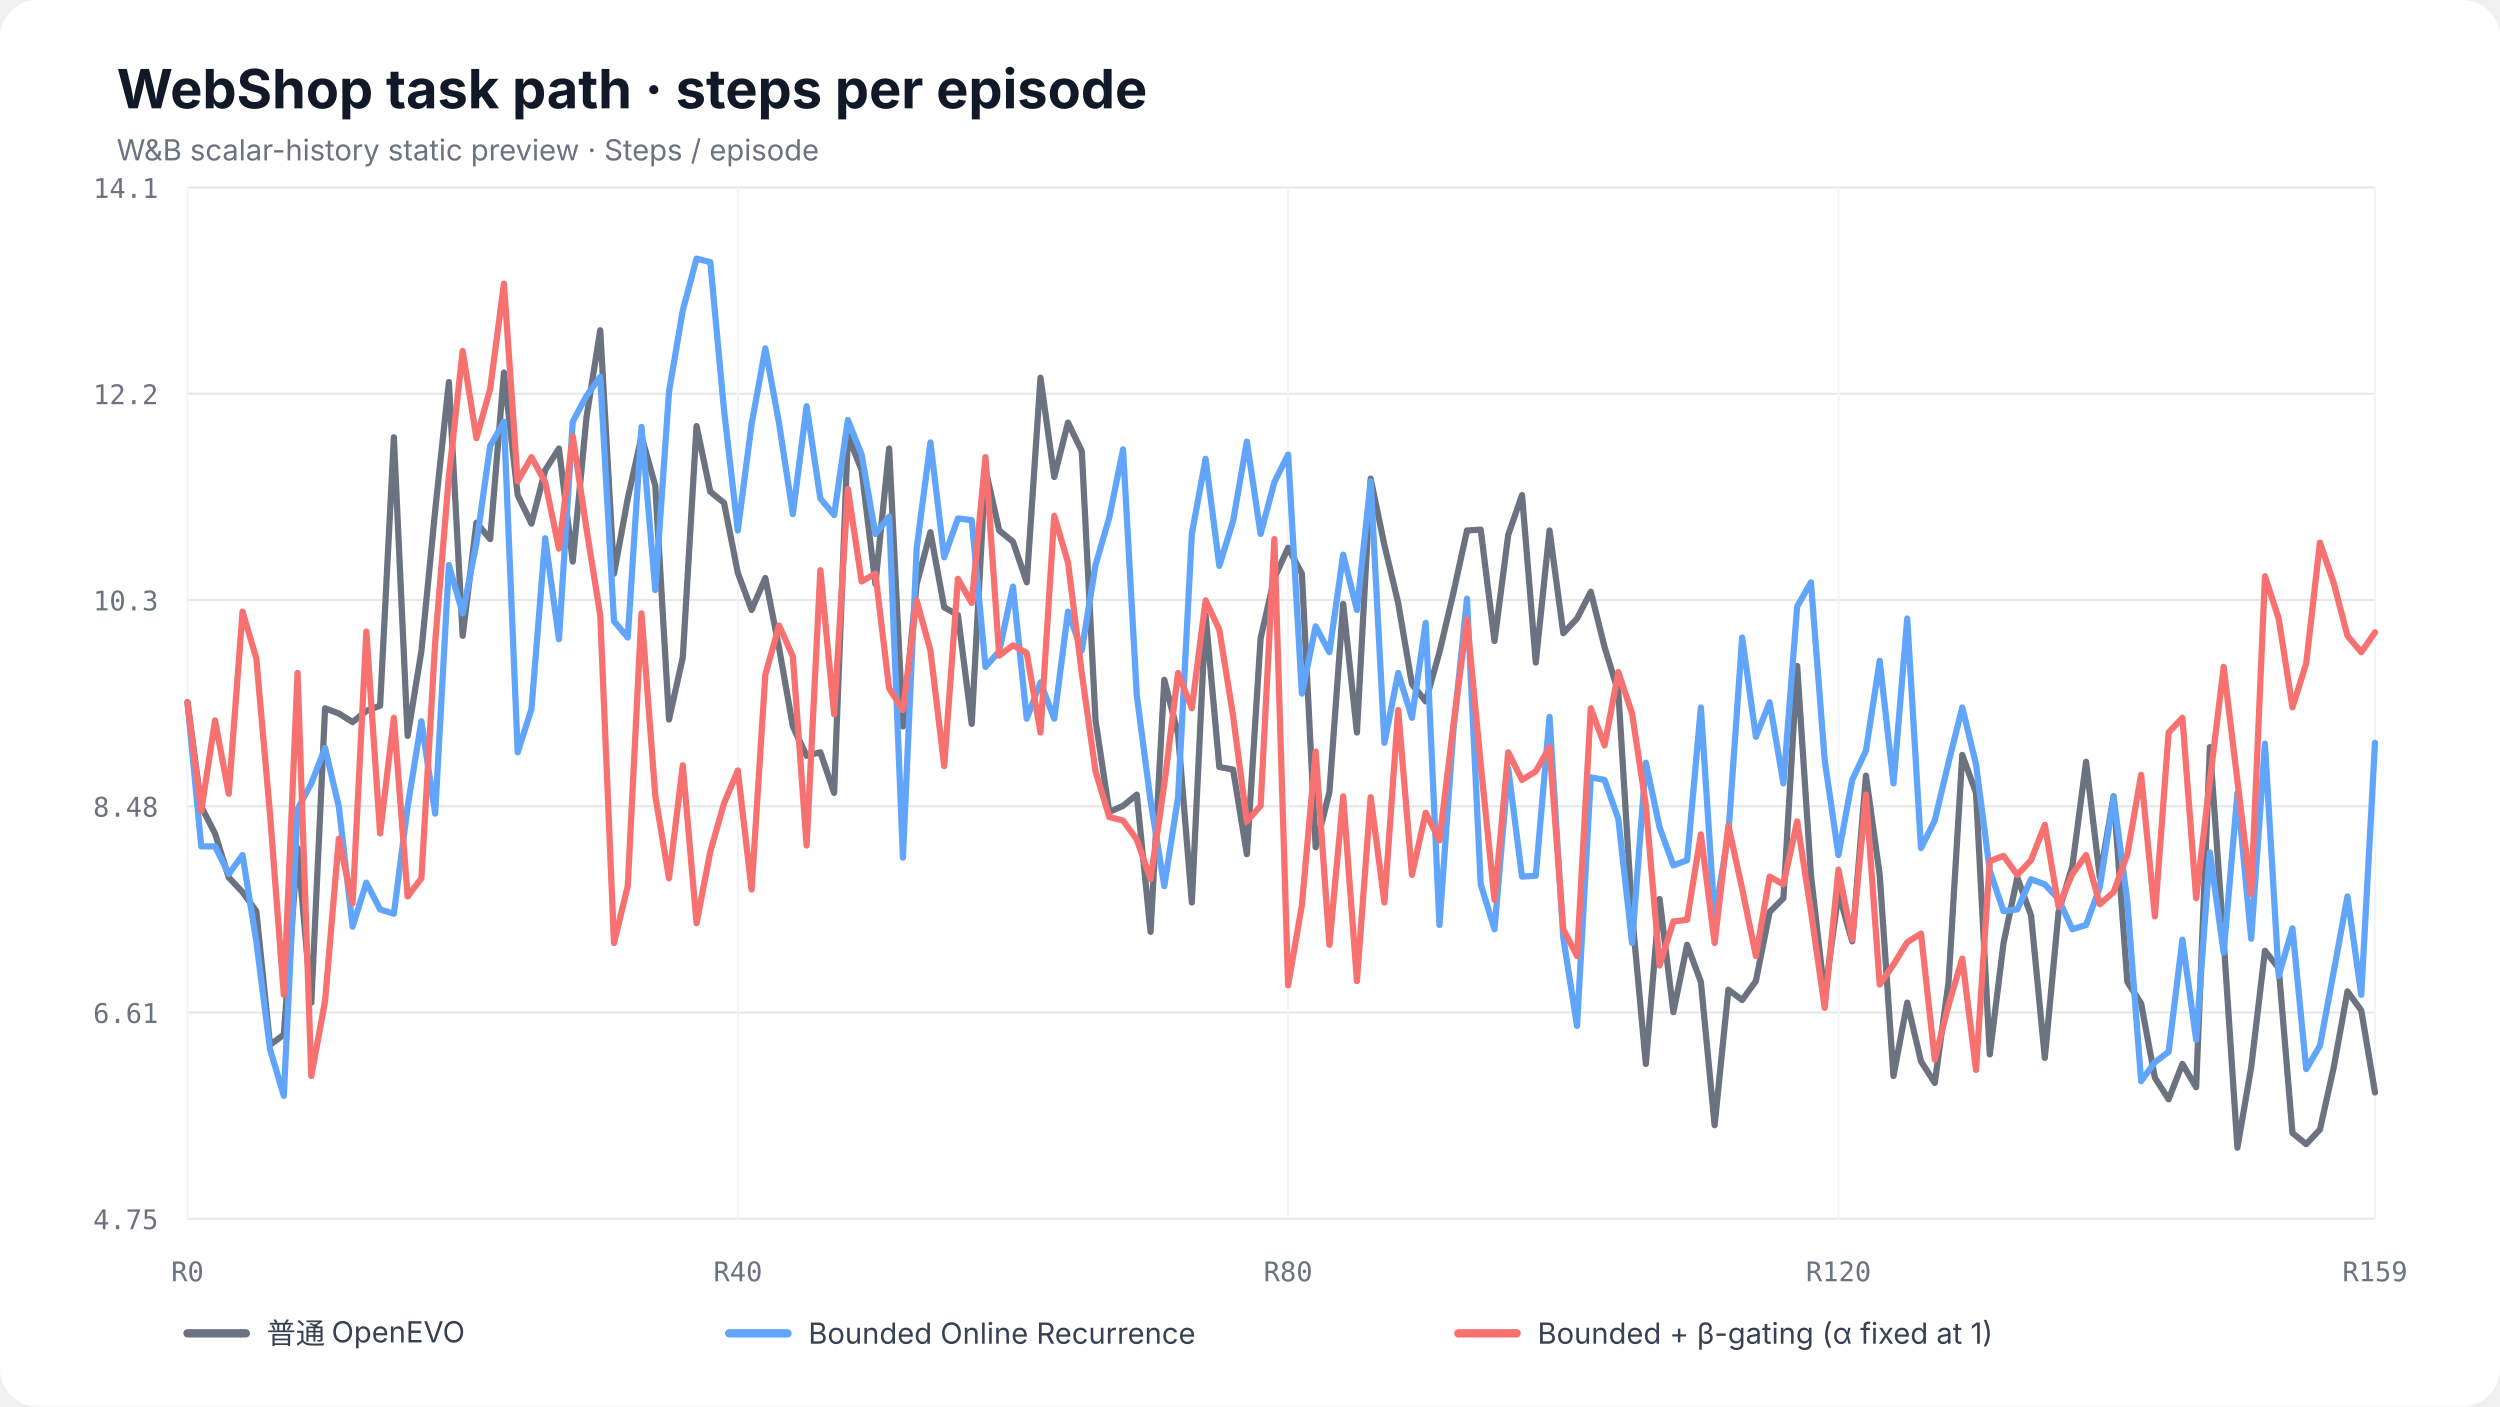
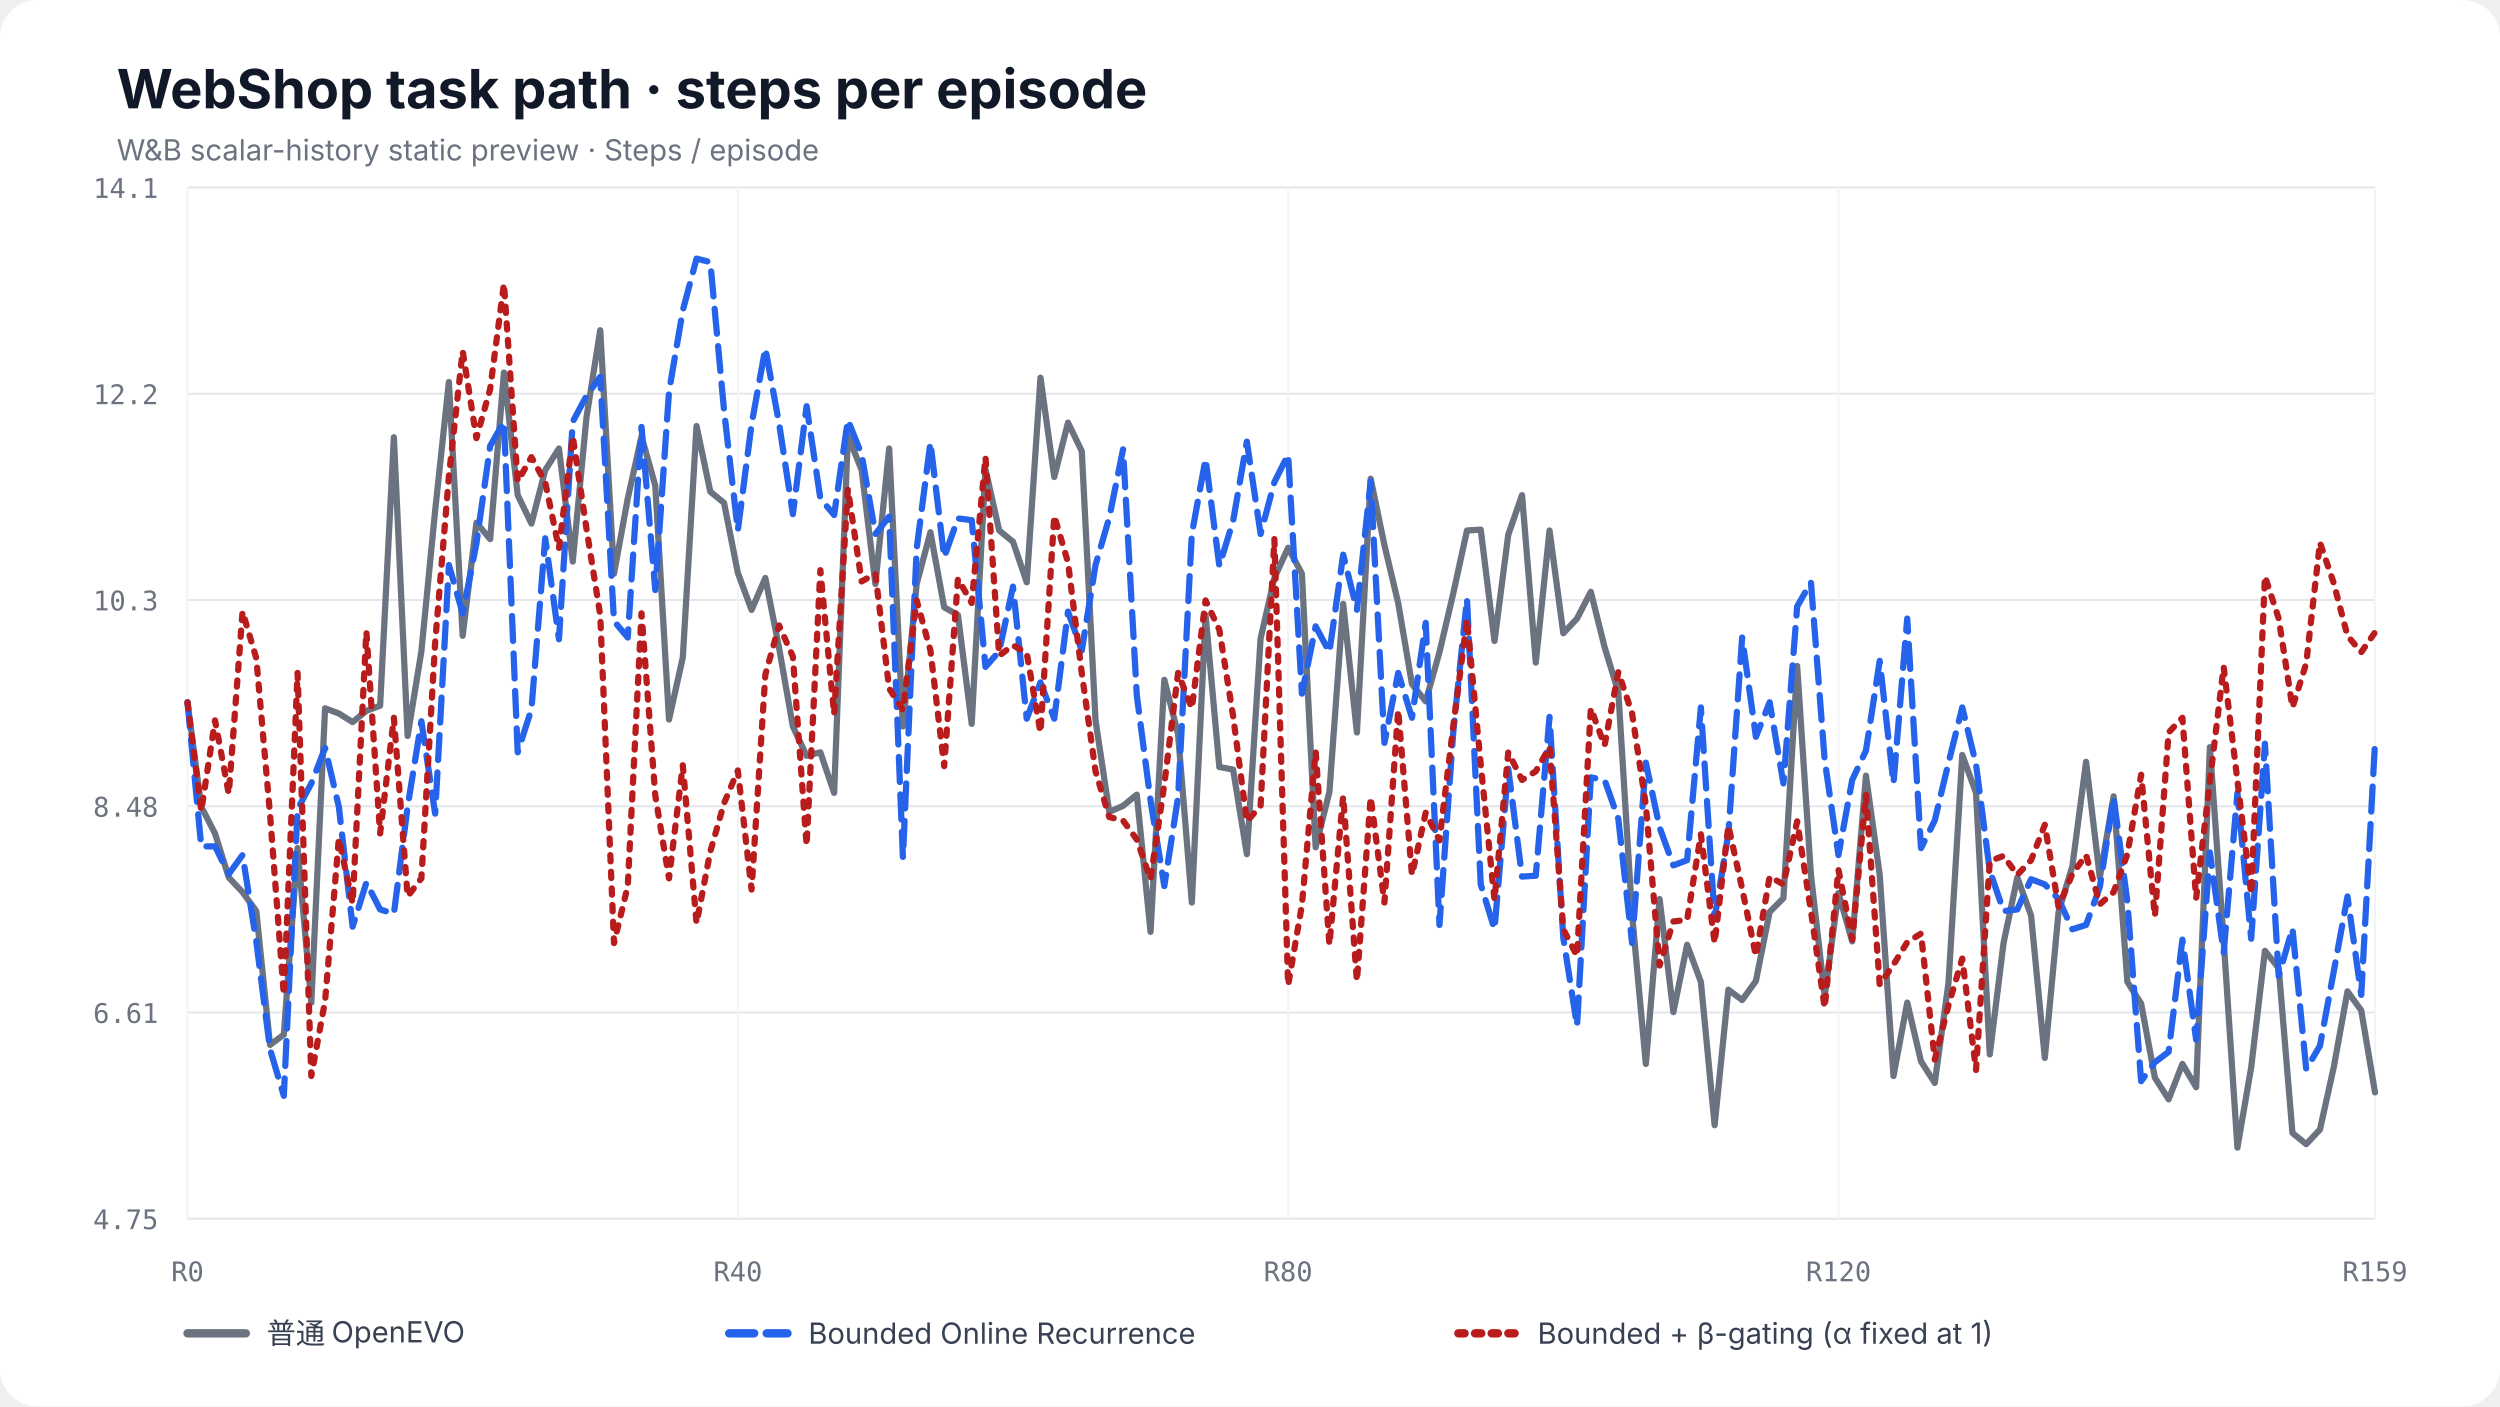
<svg xmlns="http://www.w3.org/2000/svg" width="1200" height="675" viewBox="0 0 1200 675" role="img" aria-label="WebShop task path · steps per episode">
  <rect width="1200" height="675" rx="18" fill="#ffffff" />
  <text x="56" y="52" font-family="-apple-system,BlinkMacSystemFont,Segoe UI,sans-serif" font-size="26" font-weight="700" fill="#111827">WebShop task path · steps per episode</text>
  <text x="56" y="77" font-family="-apple-system,BlinkMacSystemFont,Segoe UI,sans-serif" font-size="14" fill="#6B7280">W&amp;B scalar-history static preview · Steps / episode</text>
  <line x1="90" y1="585.0" x2="1140" y2="585.0" stroke="#E5E7EB" stroke-width="1" />
  <text x="76" y="590.0" text-anchor="end" font-family="ui-monospace,SFMono-Regular,monospace" font-size="13" fill="#6B7280">4.75</text>
  <line x1="90" y1="486.0" x2="1140" y2="486.0" stroke="#E5E7EB" stroke-width="1" />
  <text x="76" y="491.0" text-anchor="end" font-family="ui-monospace,SFMono-Regular,monospace" font-size="13" fill="#6B7280">6.61</text>
  <line x1="90" y1="387.0" x2="1140" y2="387.0" stroke="#E5E7EB" stroke-width="1" />
  <text x="76" y="392.0" text-anchor="end" font-family="ui-monospace,SFMono-Regular,monospace" font-size="13" fill="#6B7280">8.48</text>
  <line x1="90" y1="288.0" x2="1140" y2="288.0" stroke="#E5E7EB" stroke-width="1" />
  <text x="76" y="293.0" text-anchor="end" font-family="ui-monospace,SFMono-Regular,monospace" font-size="13" fill="#6B7280">10.3</text>
  <line x1="90" y1="189.0" x2="1140" y2="189.0" stroke="#E5E7EB" stroke-width="1" />
  <text x="76" y="194.0" text-anchor="end" font-family="ui-monospace,SFMono-Regular,monospace" font-size="13" fill="#6B7280">12.2</text>
  <line x1="90" y1="90.0" x2="1140" y2="90.0" stroke="#E5E7EB" stroke-width="1" />
  <text x="76" y="95.0" text-anchor="end" font-family="ui-monospace,SFMono-Regular,monospace" font-size="13" fill="#6B7280">14.1</text>
  <line x1="90.0" y1="90" x2="90.0" y2="585" stroke="#F3F4F6" stroke-width="1" />
  <text x="90.0" y="615" text-anchor="middle" font-family="ui-monospace,SFMono-Regular,monospace" font-size="13" fill="#6B7280">R0</text>
  <line x1="354.2" y1="90" x2="354.2" y2="585" stroke="#F3F4F6" stroke-width="1" />
  <text x="354.2" y="615" text-anchor="middle" font-family="ui-monospace,SFMono-Regular,monospace" font-size="13" fill="#6B7280">R40</text>
  <line x1="618.3" y1="90" x2="618.3" y2="585" stroke="#F3F4F6" stroke-width="1" />
  <text x="618.3" y="615" text-anchor="middle" font-family="ui-monospace,SFMono-Regular,monospace" font-size="13" fill="#6B7280">R80</text>
  <line x1="882.5" y1="90" x2="882.5" y2="585" stroke="#F3F4F6" stroke-width="1" />
  <text x="882.5" y="615" text-anchor="middle" font-family="ui-monospace,SFMono-Regular,monospace" font-size="13" fill="#6B7280">R120</text>
  <line x1="1140.0" y1="90" x2="1140.0" y2="585" stroke="#F3F4F6" stroke-width="1" />
  <text x="1140.0" y="615" text-anchor="middle" font-family="ui-monospace,SFMono-Regular,monospace" font-size="13" fill="#6B7280">R159</text>
  <polyline fill="none" stroke="#6B7280" stroke-width="3" stroke-linejoin="round" stroke-linecap="round" points="90.00,337.09 96.60,387.22 103.21,400.06 109.81,421.19 116.42,428.23 123.02,437.35 129.62,501.56 136.23,496.59 142.83,407.10 149.43,481.26 156.04,339.99 162.64,342.47 169.25,346.61 175.85,341.23 182.45,338.74 189.06,209.90 195.66,353.24 202.26,312.64 208.87,245.11 215.47,183.38 222.08,305.18 228.68,250.91 235.28,258.78 241.89,178.82 248.49,237.65 255.09,251.33 261.70,225.64 268.30,215.28 274.91,269.56 281.51,200.37 288.11,158.52 294.72,275.36 301.32,239.31 307.92,209.48 314.53,233.10 321.13,345.37 327.74,315.54 334.34,204.51 340.94,236.00 347.55,241.38 354.15,274.94 360.75,292.76 367.36,277.43 373.96,310.99 380.57,348.69 387.17,362.77 393.77,361.11 400.38,380.59 406.98,209.07 413.58,225.64 420.19,280.33 426.79,215.28 433.40,348.69 440.00,280.33 446.60,255.47 453.21,291.51 459.81,295.24 466.42,347.44 473.02,225.23 479.62,254.64 486.23,260.03 492.83,279.50 499.43,181.31 506.04,228.95 512.64,202.85 519.25,216.53 525.85,345.79 532.45,389.70 539.06,386.80 545.66,381.42 552.26,447.29 558.87,326.31 565.47,352.41 572.08,433.20 578.68,295.24 585.28,368.16 591.89,369.40 598.49,410.00 605.09,306.43 611.70,277.43 618.30,262.93 624.91,275.36 631.51,406.69 638.11,380.17 644.72,289.86 651.32,351.59 657.92,229.78 664.53,261.68 671.13,289.44 677.74,328.39 684.34,336.67 690.94,313.06 697.55,284.88 704.15,254.64 710.75,254.23 717.36,307.67 723.96,256.71 730.57,237.65 737.17,318.03 743.77,254.64 750.38,303.94 756.98,296.90 763.58,284.06 770.19,310.57 776.79,332.11 783.40,439.00 790.00,510.68 796.60,431.55 803.21,485.82 809.81,453.50 816.42,471.32 823.02,540.09 829.62,475.05 836.23,480.02 842.83,470.90 849.43,437.76 856.04,431.13 862.64,319.69 869.25,419.94 875.85,477.95 882.45,428.64 889.06,451.85 895.66,372.30 902.26,419.94 908.87,516.48 915.47,481.26 922.08,509.43 928.68,519.79 935.28,471.73 941.89,362.36 948.49,380.59 955.09,506.12 961.70,452.67 968.30,421.19 974.91,439.42 981.51,507.78 988.11,437.76 994.72,415.80 1001.32,365.67 1007.92,421.19 1014.53,382.24 1021.13,471.32 1027.74,481.67 1034.34,517.30 1040.94,527.66 1047.55,510.68 1054.15,521.86 1060.75,358.63 1067.36,451.43 1073.96,550.86 1080.57,512.33 1087.17,456.40 1093.77,464.69 1100.38,543.82 1106.98,549.20 1113.58,542.16 1120.19,512.33 1126.79,475.87 1133.40,484.99 1140.00,524.35" />
-   <polyline fill="none" stroke="#60A5FA" stroke-width="3" stroke-linejoin="round" stroke-linecap="round" points="90.00,337.09 96.60,406.27 103.21,406.27 109.81,419.53 116.42,410.42 123.02,451.85 129.62,503.63 136.23,526.00 142.83,388.46 149.43,376.03 156.04,359.04 162.64,387.22 169.25,444.80 175.85,423.67 182.45,436.52 189.06,438.59 195.66,387.22 202.26,346.20 208.87,390.53 215.47,271.21 222.08,294.41 228.68,260.86 235.28,214.04 241.89,202.44 248.49,361.11 255.09,340.40 261.70,258.37 268.30,306.84 274.91,202.44 281.51,190.01 288.11,180.90 294.72,298.14 301.32,306.01 307.92,204.93 314.53,283.23 321.13,187.94 327.74,149.00 334.34,124.14 340.94,125.80 347.55,197.05 354.15,254.64 360.75,203.68 367.36,167.22 373.96,203.27 380.57,246.77 387.17,194.98 393.77,239.31 400.38,247.18 406.98,201.61 413.58,218.18 420.19,256.30 426.79,248.01 433.40,411.66 440.00,263.34 446.60,212.38 453.21,267.48 459.81,248.84 466.42,249.67 473.02,320.10 479.62,312.64 486.23,281.57 492.83,344.96 499.43,327.56 506.04,344.96 512.64,293.58 519.25,312.23 525.85,271.21 532.45,248.43 539.06,215.70 545.66,333.77 552.26,384.32 558.87,425.33 565.47,382.66 572.08,256.30 578.68,220.25 585.28,271.63 591.89,250.08 598.49,211.97 605.09,256.30 611.70,231.44 618.30,218.18 624.91,332.94 631.51,300.63 638.11,313.06 644.72,266.24 651.32,292.76 657.92,231.03 664.53,356.56 671.13,323.00 677.74,344.54 684.34,298.97 690.94,443.97 697.55,351.59 704.15,287.37 710.75,424.50 717.36,446.05 723.96,368.99 730.57,420.77 737.17,420.36 743.77,344.13 750.38,450.19 756.98,492.45 763.58,373.13 770.19,374.37 776.79,393.02 783.40,452.67 790.00,366.09 796.60,397.16 803.21,415.39 809.81,412.90 816.42,339.57 823.02,440.66 829.62,400.06 836.23,306.01 842.83,353.66 849.43,337.09 856.04,376.03 862.64,291.10 869.25,279.50 875.85,364.84 882.45,410.42 889.06,374.37 895.66,360.29 902.26,317.20 908.87,376.03 915.47,296.90 922.08,407.10 928.68,393.84 935.28,366.09 941.89,339.57 948.49,366.91 955.09,417.87 961.70,437.35 968.30,436.52 974.91,422.02 981.51,424.50 988.11,431.55 994.72,446.05 1001.32,443.97 1007.92,425.74 1014.53,382.66 1021.13,432.79 1027.74,518.96 1034.34,509.85 1040.94,504.88 1047.55,451.02 1054.15,499.08 1060.75,409.17 1067.36,457.23 1073.96,380.59 1080.57,450.60 1087.17,356.97 1093.77,468.42 1100.38,445.63 1106.98,513.16 1113.58,501.98 1120.19,466.35 1126.79,430.30 1133.40,477.53 1140.00,356.56" />
-   <polyline fill="none" stroke="#F87171" stroke-width="3" stroke-linejoin="round" stroke-linecap="round" points="90.00,337.09 96.60,389.29 103.21,345.79 109.81,381.00 116.42,293.58 123.02,315.96 129.62,390.94 136.23,477.53 142.83,323.00 149.43,516.48 156.04,480.43 162.64,402.54 169.25,433.62 175.85,303.11 182.45,400.06 189.06,344.54 195.66,430.30 202.26,421.60 208.87,308.50 215.47,228.54 222.08,168.47 228.68,210.31 235.28,186.70 241.89,136.15 248.49,231.03 255.09,219.43 261.70,231.44 268.30,263.34 274.91,209.48 281.51,253.81 288.11,295.24 294.72,452.67 301.32,425.33 307.92,294.41 314.53,381.83 321.13,421.60 327.74,367.33 334.34,443.15 340.94,408.76 347.55,385.56 354.15,369.82 360.75,426.99 367.36,323.83 373.96,300.21 380.57,315.13 387.17,405.86 393.77,273.70 400.38,342.89 406.98,234.75 413.58,279.08 420.19,275.36 426.79,330.46 433.40,340.81 440.00,288.20 446.60,312.23 453.21,367.74 459.81,277.84 466.42,289.44 473.02,219.43 479.62,314.71 486.23,309.74 492.83,313.47 499.43,351.59 506.04,247.60 512.64,269.97 519.25,323.00 525.85,370.23 532.45,392.19 539.06,393.84 545.66,402.96 552.26,422.02 558.87,376.44 565.47,323.00 572.08,339.99 578.68,288.20 585.28,302.28 591.89,343.71 598.49,394.26 605.09,386.80 611.70,258.78 618.30,472.97 624.91,434.45 631.51,360.70 638.11,453.50 644.72,382.24 651.32,470.90 657.92,382.66 664.53,433.20 671.13,340.81 677.74,419.94 684.34,390.12 690.94,403.37 697.55,348.69 704.15,297.31 710.75,366.91 717.36,431.96 723.96,361.11 730.57,374.37 737.17,370.23 743.77,358.63 750.38,446.05 756.98,458.89 763.58,339.99 770.19,357.80 776.79,322.59 783.40,342.47 790.00,386.39 796.60,463.45 803.21,442.32 809.81,441.49 816.42,400.47 823.02,452.67 829.62,396.33 836.23,426.57 842.83,458.89 849.43,420.77 856.04,424.50 862.64,394.26 869.25,437.35 875.85,483.75 882.45,417.46 889.06,451.02 895.66,381.42 902.26,472.56 908.87,463.03 915.47,452.26 922.08,448.12 928.68,508.60 935.28,482.50 941.89,460.13 948.49,513.58 955.09,413.32 961.70,410.83 968.30,419.94 974.91,412.90 981.51,395.92 988.11,435.27 994.72,419.53 1001.32,410.42 1007.92,434.03 1014.53,428.23 1021.13,410.00 1027.74,371.89 1034.34,439.83 1040.94,351.59 1047.55,344.54 1054.15,431.13 1060.75,374.79 1067.36,320.10 1073.96,374.79 1080.57,429.06 1087.17,276.60 1093.77,296.90 1100.38,339.57 1106.98,318.44 1113.58,260.44 1120.19,279.91 1126.79,305.18 1133.40,313.06 1140.00,303.53" />
+   <polyline fill="none" stroke="#2563EB" stroke-dasharray="12 6" stroke-width="3" stroke-linejoin="round" stroke-linecap="round" points="90.00,337.09 96.60,406.27 103.21,406.27 109.81,419.53 116.42,410.42 123.02,451.85 129.62,503.63 136.23,526.00 142.83,388.46 149.43,376.03 156.04,359.04 162.64,387.22 169.25,444.80 175.85,423.67 182.45,436.52 189.06,438.59 195.66,387.22 202.26,346.20 208.87,390.53 215.47,271.21 222.08,294.41 228.68,260.86 235.28,214.04 241.89,202.44 248.49,361.11 255.09,340.40 261.70,258.37 268.30,306.84 274.91,202.44 281.51,190.01 288.11,180.90 294.72,298.14 301.32,306.01 307.92,204.93 314.53,283.23 321.13,187.94 327.74,149.00 334.34,124.14 340.94,125.80 347.55,197.05 354.15,254.64 360.75,203.68 367.36,167.22 373.96,203.27 380.57,246.77 387.17,194.98 393.77,239.31 400.38,247.18 406.98,201.61 413.58,218.18 420.19,256.30 426.79,248.01 433.40,411.66 440.00,263.34 446.60,212.38 453.21,267.48 459.81,248.84 466.42,249.67 473.02,320.10 479.62,312.64 486.23,281.57 492.83,344.96 499.43,327.56 506.04,344.96 512.64,293.58 519.25,312.23 525.85,271.21 532.45,248.43 539.06,215.70 545.66,333.77 552.26,384.32 558.87,425.33 565.47,382.66 572.08,256.30 578.68,220.25 585.28,271.63 591.89,250.08 598.49,211.97 605.09,256.30 611.70,231.44 618.30,218.18 624.91,332.94 631.51,300.63 638.11,313.06 644.72,266.24 651.32,292.76 657.92,231.03 664.53,356.56 671.13,323.00 677.74,344.54 684.34,298.97 690.94,443.97 697.55,351.59 704.15,287.37 710.75,424.50 717.36,446.05 723.96,368.99 730.57,420.77 737.17,420.36 743.77,344.13 750.38,450.19 756.98,492.45 763.58,373.13 770.19,374.37 776.79,393.02 783.40,452.67 790.00,366.09 796.60,397.16 803.21,415.39 809.81,412.90 816.42,339.57 823.02,440.66 829.62,400.06 836.23,306.01 842.83,353.66 849.43,337.09 856.04,376.03 862.64,291.10 869.25,279.50 875.85,364.84 882.45,410.42 889.06,374.37 895.66,360.29 902.26,317.20 908.87,376.03 915.47,296.90 922.08,407.10 928.68,393.84 935.28,366.09 941.89,339.57 948.49,366.91 955.09,417.87 961.70,437.35 968.30,436.52 974.91,422.02 981.51,424.50 988.11,431.55 994.72,446.05 1001.32,443.97 1007.92,425.74 1014.53,382.66 1021.13,432.79 1027.74,518.96 1034.34,509.85 1040.94,504.88 1047.55,451.02 1054.15,499.08 1060.75,409.17 1067.36,457.23 1073.96,380.59 1080.57,450.60 1087.17,356.97 1093.77,468.42 1100.38,445.63 1106.98,513.16 1113.58,501.98 1120.19,466.35 1126.79,430.30 1133.40,477.53 1140.00,356.56" />
+   <polyline fill="none" stroke="#B91C1C" stroke-dasharray="3 5" stroke-width="3" stroke-linejoin="round" stroke-linecap="round" points="90.00,337.09 96.60,389.29 103.21,345.79 109.81,381.00 116.42,293.58 123.02,315.96 129.62,390.94 136.23,477.53 142.83,323.00 149.43,516.48 156.04,480.43 162.64,402.54 169.25,433.62 175.85,303.11 182.45,400.06 189.06,344.54 195.66,430.30 202.26,421.60 208.87,308.50 215.47,228.54 222.08,168.47 228.68,210.31 235.28,186.70 241.89,136.15 248.49,231.03 255.09,219.43 261.70,231.44 268.30,263.34 274.91,209.48 281.51,253.81 288.11,295.24 294.72,452.67 301.32,425.33 307.92,294.41 314.53,381.83 321.13,421.60 327.74,367.33 334.34,443.15 340.94,408.76 347.55,385.56 354.15,369.82 360.75,426.99 367.36,323.83 373.96,300.21 380.57,315.13 387.17,405.86 393.77,273.70 400.38,342.89 406.98,234.75 413.58,279.08 420.19,275.36 426.79,330.46 433.40,340.81 440.00,288.20 446.60,312.23 453.21,367.74 459.81,277.84 466.42,289.44 473.02,219.43 479.62,314.71 486.23,309.74 492.83,313.47 499.43,351.59 506.04,247.60 512.64,269.97 519.25,323.00 525.85,370.23 532.45,392.19 539.06,393.84 545.66,402.96 552.26,422.02 558.87,376.44 565.47,323.00 572.08,339.99 578.68,288.20 585.28,302.28 591.89,343.71 598.49,394.26 605.09,386.80 611.70,258.78 618.30,472.97 624.91,434.45 631.51,360.70 638.11,453.50 644.72,382.24 651.32,470.90 657.92,382.66 664.53,433.20 671.13,340.81 677.74,419.94 684.34,390.12 690.94,403.37 697.55,348.69 704.15,297.31 710.75,366.91 717.36,431.96 723.96,361.11 730.57,374.37 737.17,370.23 743.77,358.63 750.38,446.05 756.98,458.89 763.58,339.99 770.19,357.80 776.79,322.59 783.40,342.47 790.00,386.39 796.60,463.45 803.21,442.32 809.81,441.49 816.42,400.47 823.02,452.67 829.62,396.33 836.23,426.57 842.83,458.89 849.43,420.77 856.04,424.50 862.64,394.26 869.25,437.35 875.85,483.75 882.45,417.46 889.06,451.02 895.66,381.42 902.26,472.56 908.87,463.03 915.47,452.26 922.08,448.12 928.68,508.60 935.28,482.50 941.89,460.13 948.49,513.58 955.09,413.32 961.70,410.83 968.30,419.94 974.91,412.90 981.51,395.92 988.11,435.27 994.72,419.53 1001.32,410.42 1007.92,434.03 1014.53,428.23 1021.13,410.00 1027.74,371.89 1034.34,439.83 1040.94,351.59 1047.55,344.54 1054.15,431.13 1060.75,374.79 1067.36,320.10 1073.96,374.79 1080.57,429.06 1087.17,276.60 1093.77,296.90 1100.38,339.57 1106.98,318.44 1113.58,260.44 1120.19,279.91 1126.79,305.18 1133.40,313.06 1140.00,303.53" />
  <line x1="90" y1="640" x2="118" y2="640" stroke="#6B7280" stroke-width="4" stroke-linecap="round" />
  <text x="128" y="645" font-family="-apple-system,BlinkMacSystemFont,Segoe UI,sans-serif" font-size="14" fill="#374151">普通 OpenEVO</text>
-   <line x1="350" y1="640" x2="378" y2="640" stroke="#60A5FA" stroke-width="4" stroke-linecap="round" />
+   <line x1="350" y1="640" x2="378" y2="640" stroke="#2563EB" stroke-dasharray="12 6" stroke-width="4" stroke-linecap="round" />
  <text x="388" y="645" font-family="-apple-system,BlinkMacSystemFont,Segoe UI,sans-serif" font-size="14" fill="#374151">Bounded Online Recurrence</text>
-   <line x1="700" y1="640" x2="728" y2="640" stroke="#F87171" stroke-width="4" stroke-linecap="round" />
+   <line x1="700" y1="640" x2="728" y2="640" stroke="#B91C1C" stroke-dasharray="3 5" stroke-width="4" stroke-linecap="round" />
  <text x="738" y="645" font-family="-apple-system,BlinkMacSystemFont,Segoe UI,sans-serif" font-size="14" fill="#374151">Bounded + β-gating (α fixed at 1)</text>
</svg>
